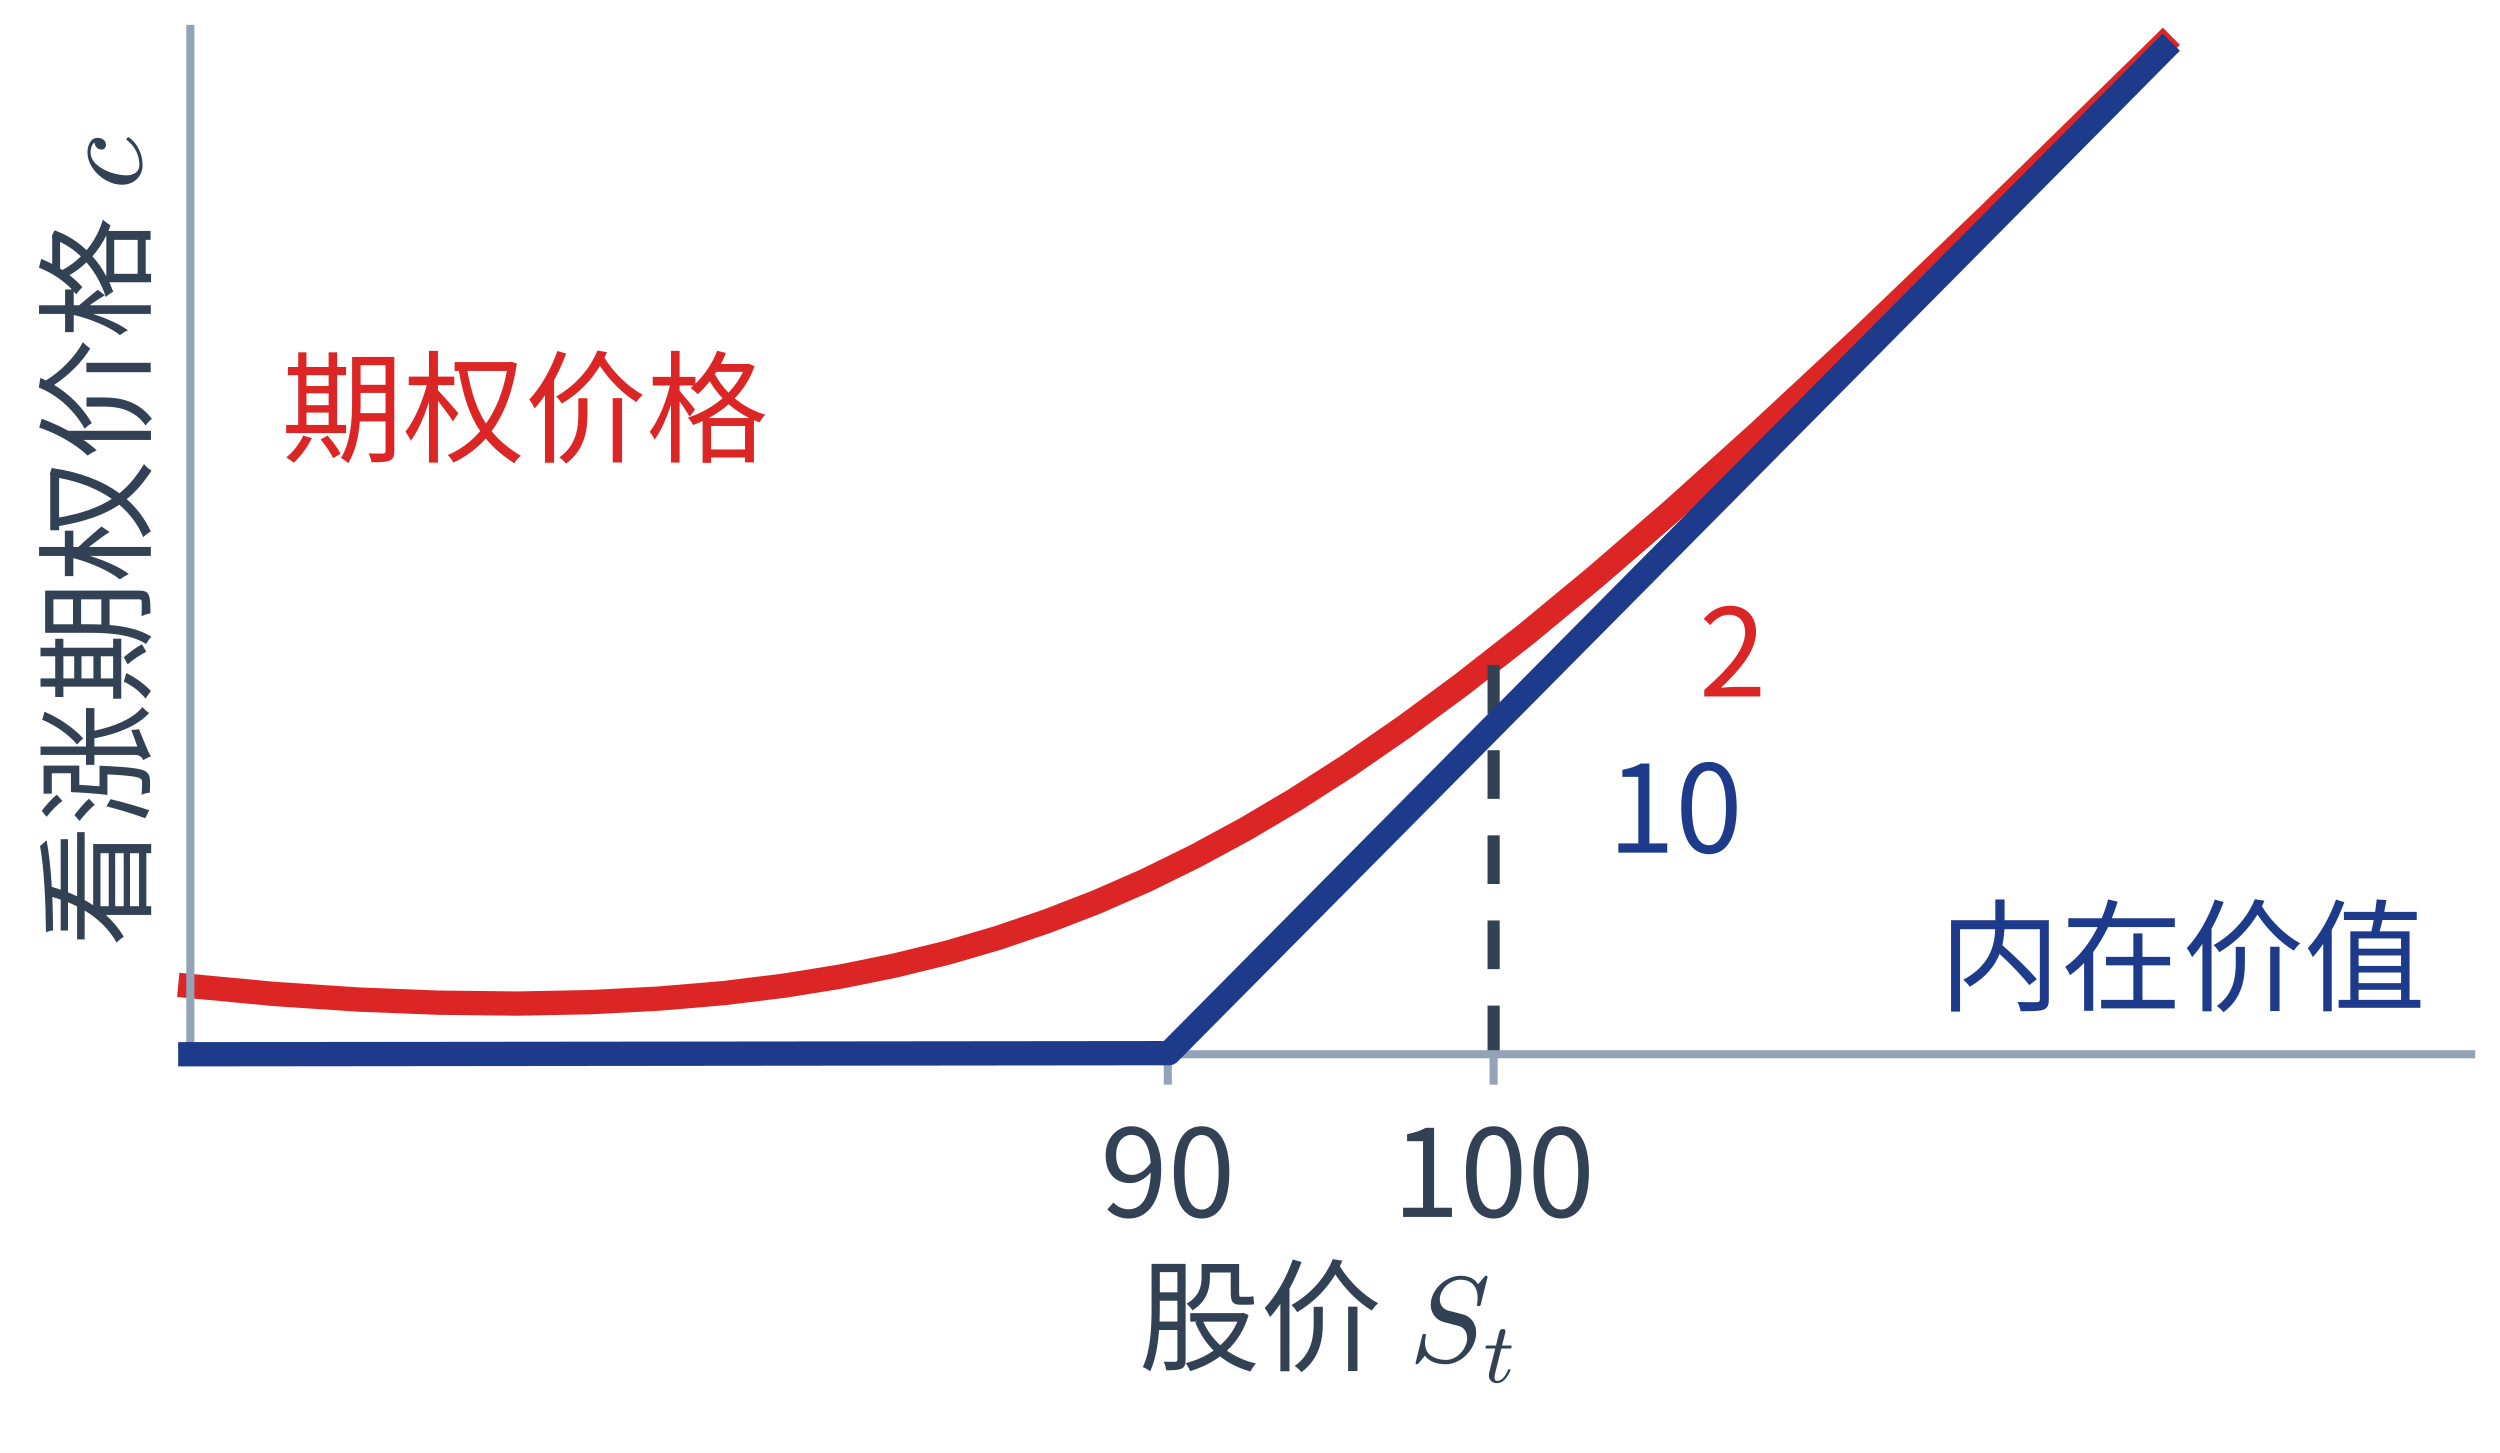
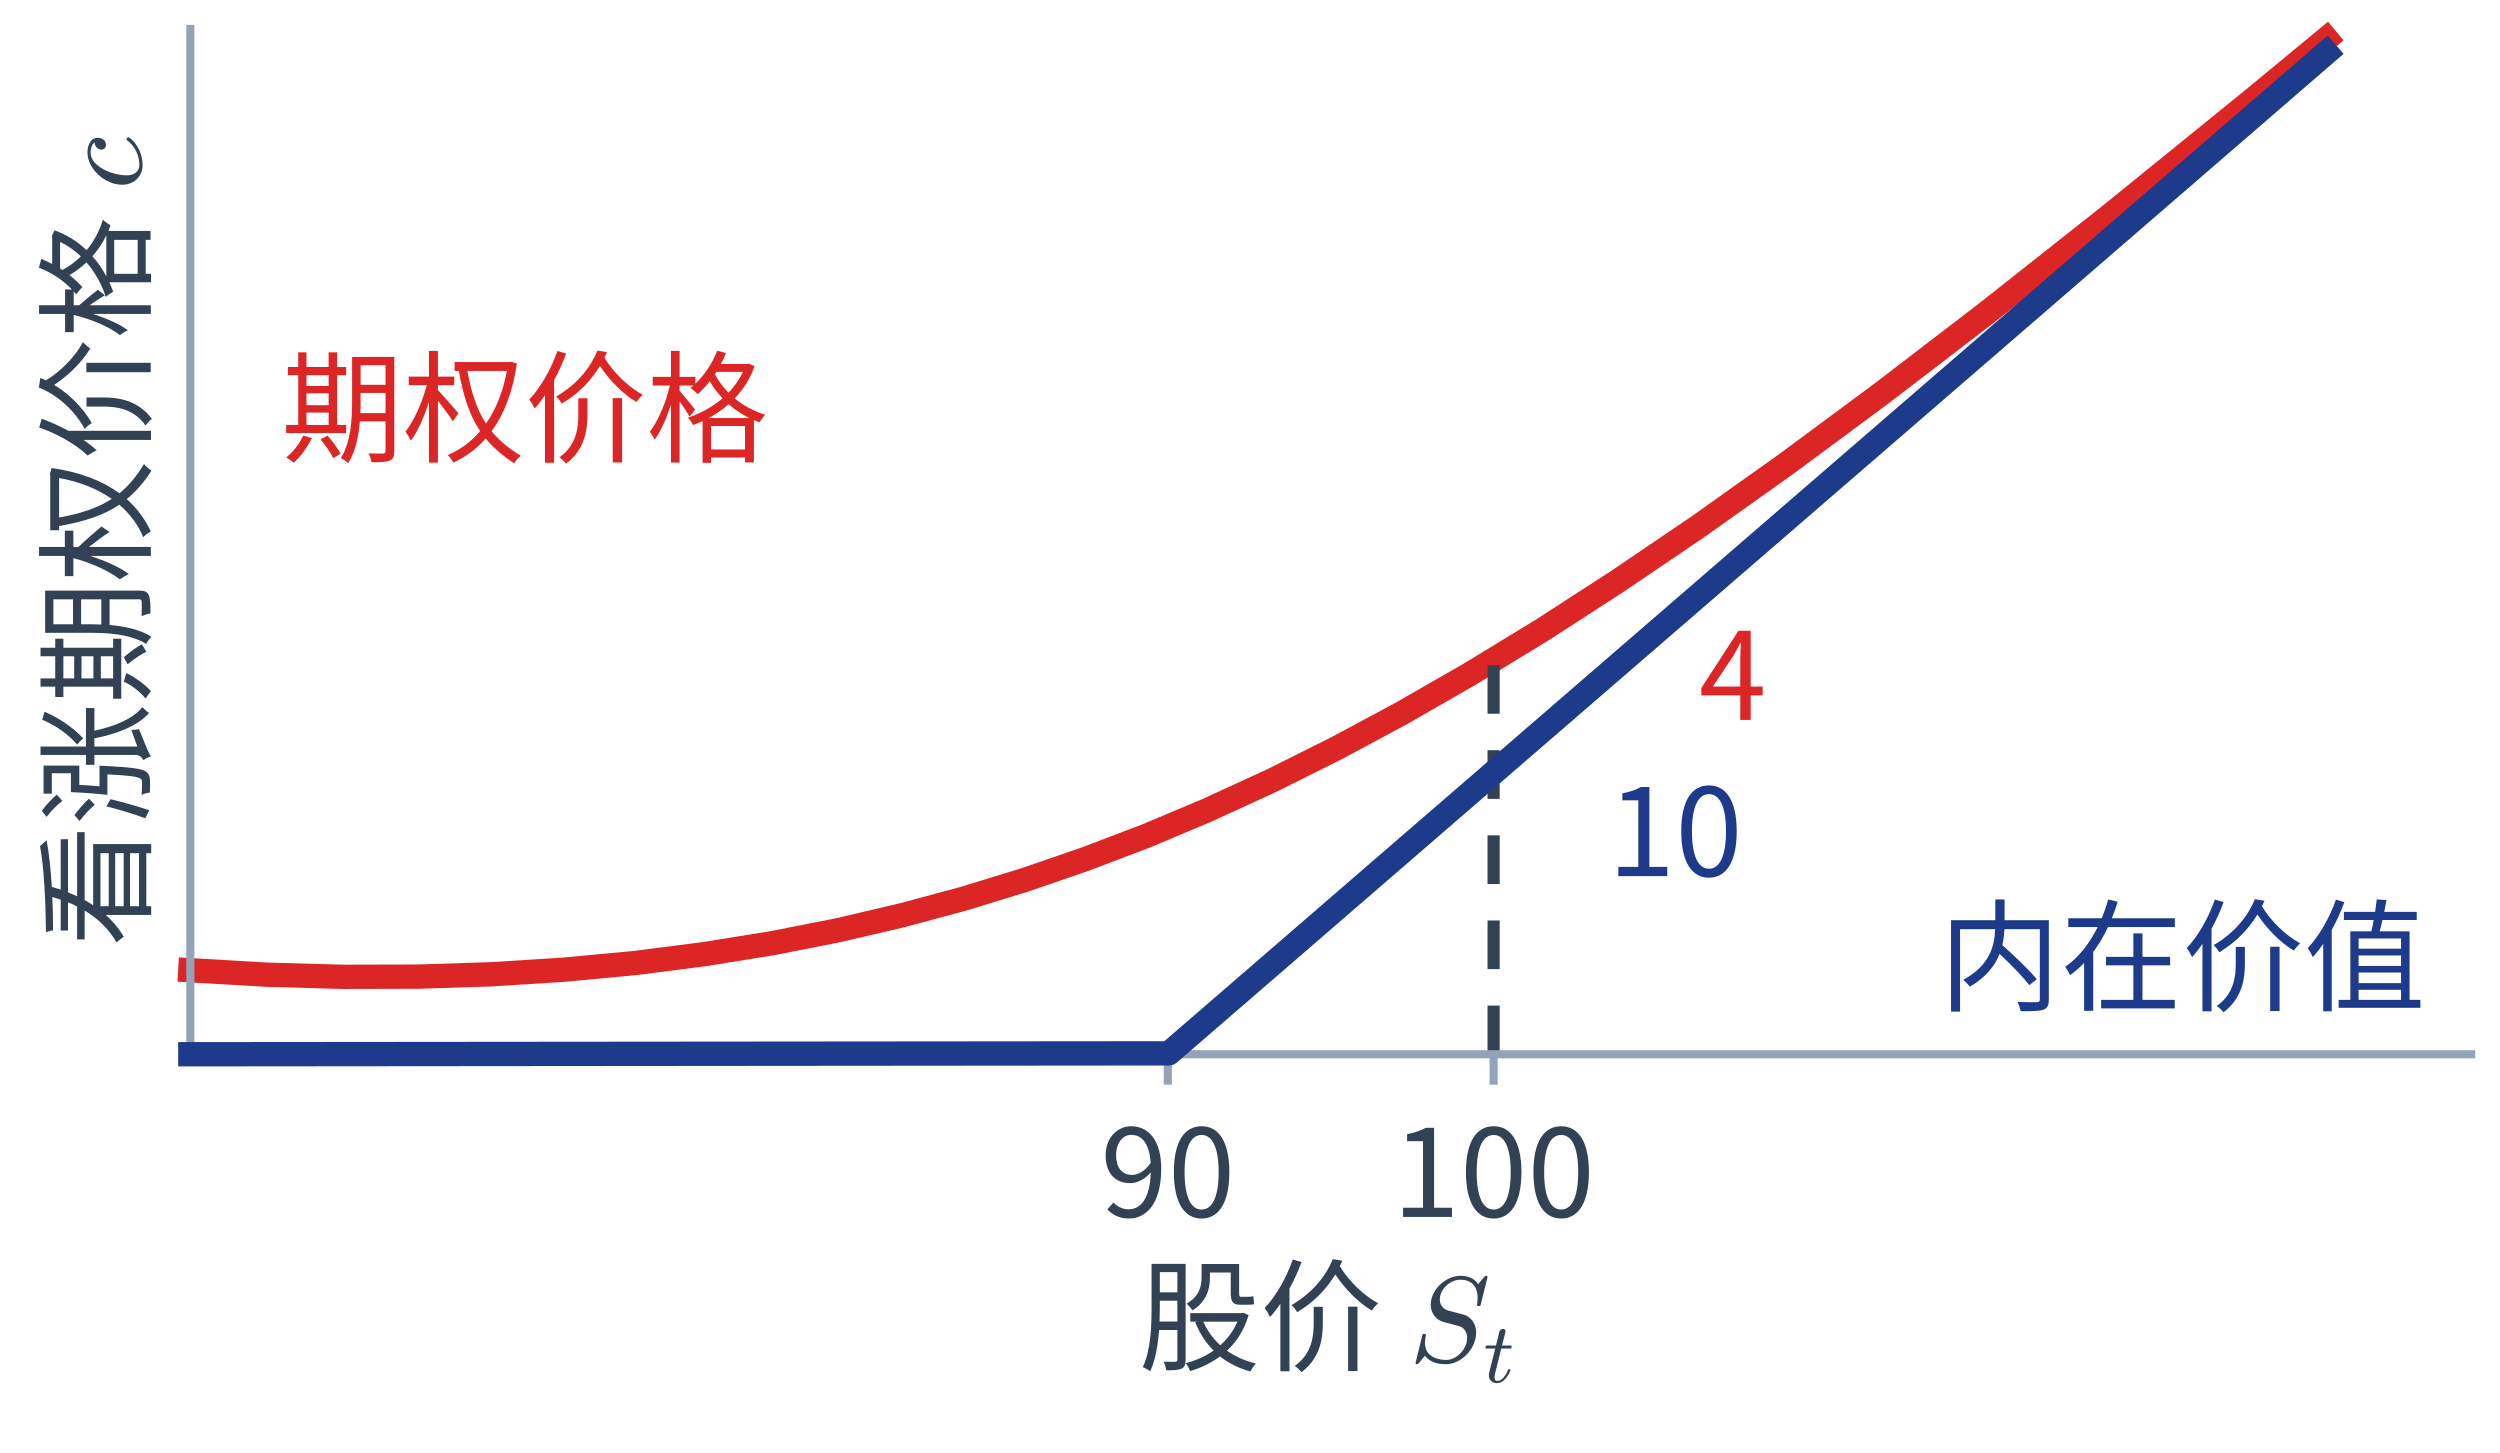
<svg xmlns="http://www.w3.org/2000/svg" xmlns:xlink="http://www.w3.org/1999/xlink" width="246.667pt" height="143.333pt" viewBox="0 0 246.667 143.333" version="1.1">
  <defs>
    <style type="text/css">*{stroke-linejoin: round; stroke-linecap: butt}</style>
  </defs>
  <g id="figure_1">
    <g id="patch_1">
      <path d="M 0 143.33  L 246.67 143.33  L 246.67 0  L 0 0  z " style="fill: #ffffff" />
    </g>
    <g id="axes_1">
      <g id="patch_2">
        <path d="M 18.78 104.02  L 243.82 104.02  L 243.82 2.85  L 18.78 2.85  z " style="fill: #ffffff" />
      </g>
      <g id="matplotlib.axis_1">
        <g id="xtick_1">
          <g id="line2d_1">
            <defs>
              <path id="m5614d77caa" d="M 0 0  L 0 3  " style="stroke: #94a3b8; stroke-width: 0.8" />
            </defs>
            <g>
              <use xlink:href="#m5614d77caa" x="115.223" y="104.023" style="fill: #94a3b8; stroke: #94a3b8; stroke-width: 0.8" />
            </g>
          </g>
          <g id="text_1">
            <g style="fill: #334155" transform="translate(108.5629 120.0738) scale(0.12 -0.12)">
              <defs>
                <path id="NotoSansCJKsc-Regular-39" d="M 1504 -83  C 2381 -83 3206 646 3206 2547  C 3206 4038 2528 4774 1626 4774  C 896 4774 282 4166 282 3251  C 282 2285 794 1779 1574 1779  C 1965 1779 2368 2003 2656 2349  C 2611 896 2086 403 1485 403  C 1178 403 896 538 691 762  L 371 397  C 634 122 992 -83 1504 -83  z M 2650 2842  C 2336 2394 1984 2214 1670 2214  C 1114 2214 832 2624 832 3251  C 832 3898 1178 4320 1632 4320  C 2227 4320 2586 3808 2650 2842  z " transform="scale(0.015625)" />
                <path id="NotoSansCJKsc-Regular-30" d="M 1779 -83  C 2669 -83 3238 723 3238 2362  C 3238 3987 2669 4774 1779 4774  C 883 4774 320 3987 320 2362  C 320 723 883 -83 1779 -83  z M 1779 390  C 1248 390 883 986 883 2362  C 883 3731 1248 4314 1779 4314  C 2310 4314 2675 3731 2675 2362  C 2675 986 2310 390 1779 390  z " transform="scale(0.015625)" />
              </defs>
              <use xlink:href="#NotoSansCJKsc-Regular-39" />
              <use xlink:href="#NotoSansCJKsc-Regular-30" transform="translate(55.49999 0)" />
            </g>
          </g>
        </g>
        <g id="xtick_2">
          <g id="line2d_2">
            <g>
              <use xlink:href="#m5614d77caa" x="147.371" y="104.023" style="fill: #94a3b8; stroke: #94a3b8; stroke-width: 0.8" />
            </g>
          </g>
          <g id="text_2">
            <g style="fill: #334155" transform="translate(137.3813 120.0738) scale(0.12 -0.12)">
              <defs>
                <path id="NotoSansCJKsc-Regular-31" d="M 563 0  L 3136 0  L 3136 486  L 2195 486  L 2195 4691  L 1747 4691  C 1491 4544 1190 4435 774 4358  L 774 3987  L 1613 3987  L 1613 486  L 563 486  L 563 0  z " transform="scale(0.015625)" />
              </defs>
              <use xlink:href="#NotoSansCJKsc-Regular-31" />
              <use xlink:href="#NotoSansCJKsc-Regular-30" transform="translate(55.49999 0)" />
              <use xlink:href="#NotoSansCJKsc-Regular-30" transform="translate(111 0)" />
            </g>
          </g>
        </g>
        <g id="text_3">
          <g style="fill: #334155" transform="translate(112.3371 134.4338) scale(0.12 -0.12)">
            <defs>
              <path id="NotoSansCJKsc-Regular-80a1" d="M 685 5139  L 685 2842  C 685 1894 653 614 224 -294  C 333 -333 525 -442 614 -512  C 896 96 1024 896 1082 1658  L 2042 1658  L 2042 102  C 2042 19 2010 -6 1933 -13  C 1856 -13 1606 -19 1325 -6  C 1389 -134 1440 -339 1459 -461  C 1869 -461 2112 -448 2266 -371  C 2426 -294 2477 -147 2477 96  L 2477 5139  L 685 5139  z M 1120 4704  L 2042 4704  L 2042 3642  L 1120 3642  L 1120 4704  z M 1120 3200  L 2042 3200  L 2042 2106  L 1107 2106  C 1114 2368 1120 2618 1120 2842  L 1120 3200  z M 3315 5133  L 3315 4429  C 3315 3974 3213 3443 2528 3046  C 2611 2976 2778 2790 2835 2694  C 3590 3149 3757 3840 3757 4416  L 3757 4685  L 4851 4685  L 4851 3654  C 4851 3168 4934 2989 5350 2989  C 5427 2989 5690 2989 5773 2989  C 5888 2989 6010 2995 6080 3021  C 6067 3130 6054 3315 6042 3437  C 5965 3418 5850 3405 5773 3405  C 5702 3405 5453 3405 5382 3405  C 5299 3405 5293 3462 5293 3648  L 5293 5133  L 3315 5133  z M 5203 2099  C 4992 1606 4678 1190 4301 858  C 3917 1203 3616 1626 3405 2099  L 5203 2099  z M 2720 2547  L 2720 2099  L 3091 2099  L 2982 2061  C 3219 1485 3539 986 3949 576  C 3507 269 3002 45 2483 -83  C 2566 -192 2669 -378 2714 -506  C 3277 -333 3814 -83 4288 269  C 4742 -90 5280 -358 5888 -525  C 5952 -397 6080 -205 6176 -102  C 5600 32 5082 262 4653 570  C 5158 1043 5562 1658 5792 2445  L 5510 2566  L 5427 2547  L 2720 2547  z " transform="scale(0.015625)" />
              <path id="NotoSansCJKsc-Regular-4ef7" d="M 4627 2886  L 4627 -499  L 5120 -499  L 5120 2886  L 4627 2886  z M 2816 2880  L 2816 2003  C 2816 1395 2746 416 1818 -230  C 1933 -307 2093 -454 2170 -563  C 3181 192 3296 1261 3296 1997  L 3296 2880  L 2816 2880  z M 3821 5389  C 3501 4576 2784 3616 1645 2970  C 1754 2886 1888 2707 1946 2598  C 2861 3136 3514 3853 3955 4582  C 4461 3814 5184 3091 5875 2682  C 5952 2803 6099 2976 6208 3066  C 5459 3462 4653 4243 4192 5018  L 4326 5306  L 3821 5389  z M 1715 5370  C 1382 4403 832 3443 237 2816  C 326 2707 467 2458 518 2342  C 704 2547 890 2784 1062 3040  L 1062 -512  L 1542 -512  L 1542 3834  C 1786 4282 2003 4762 2176 5235  L 1715 5370  z " transform="scale(0.015625)" />
              <path id="NotoSansCJKsc-Regular-20" transform="scale(0.015625)" />
              <path id="Cmmi10-53" d="M 391 -141  Q 372 -141 356 -119  Q 341 -97 341 -78  L 709 1416  Q 722 1453 763 1453  L 838 1453  Q 863 1453 877 1434  Q 891 1416 891 1388  Q 838 1169 838 997  Q 838 534 1156 309  Q 1475 84 1959 84  Q 2169 84 2372 187  Q 2575 291 2726 456  Q 2878 622 2968 826  Q 3059 1031 3059 1241  Q 3059 1466 2940 1642  Q 2822 1819 2613 1869  L 1831 2075  Q 1516 2159 1328 2414  Q 1141 2669 1141 2988  Q 1141 3372 1369 3728  Q 1597 4084 1964 4298  Q 2331 4513 2713 4513  Q 3006 4513 3251 4405  Q 3497 4297 3628 4063  L 3994 4494  Q 4031 4513 4038 4513  L 4078 4513  Q 4103 4513 4118 4491  Q 4134 4469 4134 4447  L 3763 2963  Q 3753 2919 3713 2919  L 3634 2919  Q 3578 2919 3578 2988  Q 3609 3191 3609 3341  Q 3609 3638 3507 3858  Q 3406 4078 3201 4192  Q 2997 4306 2694 4306  Q 2438 4306 2184 4159  Q 1931 4013 1775 3769  Q 1619 3525 1619 3263  Q 1619 3056 1739 2897  Q 1859 2738 2059 2681  L 2841 2478  Q 3053 2422 3211 2280  Q 3369 2138 3450 1942  Q 3531 1747 3531 1516  Q 3531 1213 3403 917  Q 3275 622 3045 378  Q 2816 134 2525 -3  Q 2234 -141 1931 -141  Q 1169 -141 838 306  L 481 -122  Q 444 -141 434 -141  L 391 -141  z " transform="scale(0.015625)" />
              <path id="Cmmi10-74" d="M 397 519  Q 397 613 416 697  L 878 2534  L 206 2534  Q 141 2534 141 2619  Q 166 2759 225 2759  L 934 2759  L 1191 3803  Q 1216 3888 1291 3947  Q 1366 4006 1459 4006  Q 1541 4006 1595 3957  Q 1650 3909 1650 3828  Q 1650 3809 1648 3798  Q 1647 3788 1644 3775  L 1388 2759  L 2047 2759  Q 2113 2759 2113 2675  Q 2109 2659 2100 2621  Q 2091 2584 2075 2559  Q 2059 2534 2028 2534  L 1331 2534  L 872 684  Q 825 503 825 372  Q 825 97 1013 97  Q 1294 97 1511 361  Q 1728 625 1844 941  Q 1869 978 1894 978  L 1972 978  Q 1997 978 2012 961  Q 2028 944 2028 922  Q 2028 909 2022 903  Q 1881 516 1612 222  Q 1344 -72 997 -72  Q 744 -72 570 93  Q 397 259 397 519  z " transform="scale(0.015625)" />
            </defs>
            <use xlink:href="#NotoSansCJKsc-Regular-80a1" transform="translate(0 0.796875)" />
            <use xlink:href="#NotoSansCJKsc-Regular-4ef7" transform="translate(99.99998 0.796875)" />
            <use xlink:href="#NotoSansCJKsc-Regular-20" transform="translate(200 0.796875)" />
            <use xlink:href="#Cmmi10-53" transform="translate(222.4 0.796875)" />
            <use xlink:href="#Cmmi10-74" transform="translate(283.6793 -16.20938) scale(0.7)" />
          </g>
        </g>
      </g>
      <g id="matplotlib.axis_2">
        <g id="text_4">
          <g style="fill: #334155" transform="translate(14.02875 93.39629) rotate(-90) scale(0.12 -0.12)">
            <defs>
              <path id="NotoSansCJKsc-Regular-770b" d="M 2125 1370  L 4915 1370  L 4915 922  L 2125 922  L 2125 1370  z M 2125 1709  L 2125 2144  L 4915 2144  L 4915 1709  L 2125 1709  z M 2125 589  L 4915 589  L 4915 115  L 2125 115  L 2125 589  z M 5286 5325  C 4262 5120 2317 5024 755 5011  C 800 4909 845 4749 851 4640  C 1408 4640 2010 4653 2611 4678  C 2566 4531 2522 4384 2470 4237  L 845 4237  L 845 3853  L 2330 3853  C 2266 3693 2195 3533 2112 3373  L 378 3373  L 378 2976  L 1894 2976  C 1491 2298 941 1709 211 1293  C 314 1197 454 1024 518 915  C 960 1178 1338 1498 1664 1862  L 1664 -525  L 2125 -525  L 2125 -269  L 4915 -269  L 4915 -525  L 5395 -525  L 5395 2528  L 2176 2528  C 2272 2675 2362 2822 2445 2976  L 6022 2976  L 6022 3373  L 2643 3373  C 2720 3533 2790 3693 2854 3853  L 5651 3853  L 5651 4237  L 2995 4237  L 3142 4704  C 4064 4762 4947 4851 5594 4979  L 5286 5325  z " transform="scale(0.015625)" />
              <path id="NotoSansCJKsc-Regular-6da8" d="M 429 4979  C 736 4736 1101 4384 1267 4147  L 1594 4442  C 1421 4666 1050 5005 742 5235  L 429 4979  z M 211 3245  C 518 3008 883 2669 1062 2445  L 1382 2746  C 1197 2970 819 3290 518 3514  L 211 3245  z M 352 -211  L 774 -422  C 973 166 1197 947 1357 1613  L 979 1830  C 800 1114 544 294 352 -211  z M 5536 5210  C 5242 4499 4755 3814 4230 3373  C 4326 3296 4493 3130 4557 3053  C 5094 3546 5626 4301 5958 5088  L 5536 5210  z M 1728 3699  C 1702 3085 1645 2278 1581 1779  L 2662 1779  C 2605 595 2534 141 2426 26  C 2374 -32 2323 -51 2214 -45  C 2118 -45 1862 -45 1581 -19  C 1651 -141 1690 -320 1702 -454  C 1984 -474 2266 -474 2413 -454  C 2586 -442 2688 -397 2790 -275  C 2957 -90 3034 480 3110 1997  C 3117 2061 3117 2195 3117 2195  L 2035 2195  C 2061 2522 2093 2899 2112 3258  L 3123 3258  L 3123 5139  L 1645 5139  L 1645 4704  L 2720 4704  L 2720 3699  L 1728 3699  z M 3610 -518  C 3706 -435 3878 -352 5043 115  C 5024 205 4998 390 4998 518  L 4128 205  L 4128 2464  L 4557 2464  C 4794 1242 5222 179 5894 -416  C 5958 -301 6106 -147 6202 -64  C 5594 422 5184 1389 4960 2464  L 6150 2464  L 6150 2906  L 4128 2906  L 4128 5299  L 3686 5299  L 3686 2906  L 3162 2906  L 3162 2464  L 3686 2464  L 3686 314  C 3686 58 3520 -58 3411 -115  C 3482 -211 3578 -403 3610 -518  z " transform="scale(0.015625)" />
              <path id="NotoSansCJKsc-Regular-671f" d="M 1139 915  C 947 486 608 58 250 -230  C 365 -301 557 -435 646 -512  C 992 -192 1363 301 1594 787  L 1139 915  z M 2054 717  C 2304 416 2598 -6 2714 -269  L 3110 -38  C 2976 224 2682 621 2426 915  L 2054 717  z M 5472 4621  L 5472 3590  L 4160 3590  L 4160 4621  L 5472 4621  z M 3712 5056  L 3712 2733  C 3712 1811 3661 589 3123 -262  C 3232 -314 3430 -454 3507 -538  C 3891 70 4058 890 4122 1664  L 5472 1664  L 5472 109  C 5472 6 5434 -19 5344 -26  C 5248 -32 4922 -32 4582 -19  C 4646 -147 4717 -358 4736 -486  C 5203 -486 5510 -480 5690 -397  C 5875 -320 5933 -173 5933 102  L 5933 5056  L 3712 5056  z M 5472 3162  L 5472 2099  L 4147 2099  C 4160 2323 4160 2534 4160 2733  L 4160 3162  L 5472 3162  z M 2477 5299  L 2477 4525  L 1312 4525  L 1312 5299  L 877 5299  L 877 4525  L 333 4525  L 333 4096  L 877 4096  L 877 1478  L 243 1478  L 243 1050  L 3398 1050  L 3398 1478  L 2925 1478  L 2925 4096  L 3398 4096  L 3398 4525  L 2925 4525  L 2925 5299  L 2477 5299  z M 1312 4096  L 2477 4096  L 2477 3526  L 1312 3526  L 1312 4096  z M 1312 3142  L 2477 3142  L 2477 2515  L 1312 2515  L 1312 3142  z M 1312 2125  L 2477 2125  L 2477 1478  L 1312 1478  L 1312 2125  z " transform="scale(0.015625)" />
              <path id="NotoSansCJKsc-Regular-6743" d="M 5459 4320  C 5254 3206 4870 2278 4358 1549  C 3878 2291 3584 3181 3379 4320  L 5459 4320  z M 2707 4787  L 2707 4320  L 2931 4320  C 3162 3002 3488 1990 4051 1152  C 3558 576 2976 154 2342 -109  C 2451 -198 2579 -390 2643 -506  C 3277 -211 3853 205 4346 762  C 4736 282 5229 -141 5850 -544  C 5920 -403 6067 -243 6195 -147  C 5549 237 5050 659 4653 1146  C 5299 2022 5766 3200 5984 4710  L 5683 4806  L 5600 4787  L 2707 4787  z M 1357 5376  L 1357 4019  L 294 4019  L 294 3571  L 1242 3571  C 1011 2682 563 1664 122 1126  C 211 1005 339 794 403 653  C 762 1114 1107 1901 1357 2694  L 1357 -506  L 1830 -506  L 1830 2752  C 2106 2400 2470 1907 2618 1664  L 2906 2093  C 2752 2278 2035 3104 1830 3302  L 1830 3571  L 2688 3571  L 2688 4019  L 1830 4019  L 1830 5376  L 1357 5376  z " transform="scale(0.015625)" />
              <path id="NotoSansCJKsc-Regular-683c" d="M 3680 4269  L 5082 4269  C 4890 3866 4627 3494 4320 3174  C 4013 3488 3776 3821 3603 4147  L 3680 4269  z M 1293 5376  L 1293 4006  L 333 4006  L 333 3552  L 1235 3552  C 1037 2669 608 1664 179 1120  C 262 1011 384 826 429 698  C 749 1120 1056 1818 1293 2541  L 1293 -506  L 1747 -506  L 1747 2720  C 1946 2438 2170 2093 2272 1914  L 2560 2278  C 2445 2445 1920 3078 1747 3270  L 1747 3552  L 2477 3552  L 2323 3424  C 2432 3347 2618 3181 2701 3098  C 2918 3290 3136 3520 3334 3776  C 3507 3475 3731 3168 4006 2880  C 3462 2413 2822 2067 2182 1862  C 2278 1766 2400 1587 2458 1472  C 2624 1536 2790 1600 2957 1677  L 2957 -518  L 3405 -518  L 3405 -237  L 5190 -237  L 5190 -493  L 5658 -493  L 5658 1728  L 5952 1613  C 6022 1734 6157 1920 6253 2016  C 5619 2208 5082 2509 4646 2874  C 5094 3341 5459 3904 5690 4563  L 5389 4704  L 5299 4685  L 3917 4685  C 4019 4870 4109 5062 4186 5261  L 3725 5382  C 3475 4730 3059 4102 2579 3648  L 2579 4006  L 1747 4006  L 1747 5376  L 1293 5376  z M 3405 186  L 3405 1421  L 5190 1421  L 5190 186  L 3405 186  z M 3270 1837  C 3648 2035 4000 2278 4326 2566  C 4640 2291 5005 2042 5421 1837  L 3270 1837  z " transform="scale(0.015625)" />
              <path id="Cmmi10-63" d="M 750 763  Q 750 484 892 290  Q 1034 97 1300 97  Q 1681 97 2032 272  Q 2384 447 2606 756  Q 2625 775 2656 775  Q 2688 775 2720 739  Q 2753 703 2753 672  Q 2753 647 2741 634  Q 2506 306 2109 117  Q 1713 -72 1288 -72  Q 981 -72 747 73  Q 513 219 384 462  Q 256 706 256 1013  Q 256 1444 497 1869  Q 738 2294 1138 2561  Q 1538 2828 1978 2828  Q 2266 2828 2495 2689  Q 2725 2550 2725 2278  Q 2725 2103 2623 1979  Q 2522 1856 2350 1856  Q 2247 1856 2176 1920  Q 2106 1984 2106 2088  Q 2106 2238 2215 2344  Q 2325 2450 2472 2450  L 2484 2450  Q 2409 2559 2267 2611  Q 2125 2663 1972 2663  Q 1597 2663 1315 2342  Q 1034 2022 892 1576  Q 750 1131 750 763  z " transform="scale(0.015625)" />
            </defs>
            <use xlink:href="#NotoSansCJKsc-Regular-770b" transform="translate(0 0.796875)" />
            <use xlink:href="#NotoSansCJKsc-Regular-6da8" transform="translate(99.99998 0.796875)" />
            <use xlink:href="#NotoSansCJKsc-Regular-671f" transform="translate(200 0.796875)" />
            <use xlink:href="#NotoSansCJKsc-Regular-6743" transform="translate(300 0.796875)" />
            <use xlink:href="#NotoSansCJKsc-Regular-4ef7" transform="translate(399.9999 0.796875)" />
            <use xlink:href="#NotoSansCJKsc-Regular-683c" transform="translate(499.9999 0.796875)" />
            <use xlink:href="#NotoSansCJKsc-Regular-20" transform="translate(599.9999 0.796875)" />
            <use xlink:href="#Cmmi10-63" transform="translate(622.3999 0.796875)" />
          </g>
        </g>
      </g>
      <g id="line2d_3">
-         <path d="M 18.78 97.29  L 27.04 98.07  L 35.31 98.62  L 43.20 98.93  L 51.09 99.02  L 58.23 98.88  L 64.99 98.53  L 71.37 97.99  L 77.39 97.25  L 83.02 96.34  L 88.28 95.27  L 93.54 93.98  L 98.42 92.55  L 103.31 90.89  L 108.19 89.00  L 113.08 86.86  L 117.96 84.46  L 122.84 81.82  L 127.73 78.93  L 132.99 75.56  L 138.62 71.67  L 144.26 67.51  L 150.65 62.51  L 157.41 56.92  L 164.92 50.43  L 173.56 42.65  L 183.71 33.21  L 196.10 21.34  L 211.88 5.91  L 213.39 4.42  L 213.39 4.42  " style="fill: none; stroke: #dc2626; stroke-width: 2.4; stroke-linecap: square" />
+         <path d="M 18.78 95.73  L 26.29 96.17  L 33.81 96.38  L 41.32 96.36  L 48.46 96.13  L 55.60 95.68  L 62.73 95.01  L 69.50 94.14  L 76.26 93.05  L 82.65 91.79  L 89.03 90.30  L 95.04 88.68  L 101.05 86.84  L 107.06 84.77  L 113.08 82.48  L 119.09 79.95  L 125.47 77.02  L 131.86 73.83  L 138.25 70.40  L 145.01 66.52  L 152.15 62.17  L 159.66 57.31  L 167.55 51.96  L 176.19 45.82  L 185.58 38.87  L 196.10 30.81  L 208.13 21.30  L 222.03 10.03  L 229.54 3.83  L 229.54 3.83  " style="fill: none; stroke: #dc2626; stroke-width: 2.4; stroke-linecap: square" />
      </g>
      <g id="line2d_4">
        <path d="M 147.37 104.02  L 147.37 65.11  " clip-path="url(#pf9b7e9da21)" style="fill: none; stroke-dasharray: 4.8,3.6; stroke-dashoffset: 0; stroke: #334155; stroke-width: 1.2" />
      </g>
      <g id="patch_3">
        <path d="M 18.78 104.02  L 18.78 2.85  " style="fill: none; stroke: #94a3b8; stroke-width: 0.8; stroke-linejoin: miter; stroke-linecap: square" />
      </g>
      <g id="patch_4">
        <path d="M 18.78 104.02  L 243.82 104.02  " style="fill: none; stroke: #94a3b8; stroke-width: 0.8; stroke-linejoin: miter; stroke-linecap: square" />
      </g>
      <g id="line2d_5">
-         <path d="M 18.78 104.02  L 115.33 103.91  L 213.39 5.01  L 213.39 5.01  " style="fill: none; stroke: #1e3a8a; stroke-width: 2.4; stroke-linecap: square" />
+         <path d="M 18.78 104.02  L 115.33 103.93  L 229.54 5.19  L 229.54 5.19  " style="fill: none; stroke: #1e3a8a; stroke-width: 2.4; stroke-linecap: square" />
      </g>
      <g id="text_5">
-         <g style="fill: #1e3a8a" transform="translate(158.6233 84.1282) scale(0.12 -0.12)">
+         <g style="fill: #1e3a8a" transform="translate(158.6233 86.44442) scale(0.12 -0.12)">
          <use xlink:href="#NotoSansCJKsc-Regular-31" />
          <use xlink:href="#NotoSansCJKsc-Regular-30" transform="translate(55.49999 0)" />
        </g>
      </g>
      <g id="text_6">
-         <g style="fill: #dc2626" transform="translate(167.6248 68.71883) scale(0.12 -0.12)">
+         <g style="fill: #dc2626" transform="translate(167.6248 71.03506) scale(0.12 -0.12)">
          <defs>
-             <path id="NotoSansCJKsc-Regular-32" d="M 282 0  L 3232 0  L 3232 506  L 1933 506  C 1696 506 1408 480 1165 461  C 2266 1504 3008 2458 3008 3398  C 3008 4230 2477 4774 1638 4774  C 1043 4774 634 4506 256 4090  L 595 3757  C 858 4070 1184 4301 1568 4301  C 2150 4301 2432 3910 2432 3373  C 2432 2566 1754 1632 282 346  L 282 0  z " transform="scale(0.015625)" />
+             <path id="NotoSansCJKsc-Regular-34" d="M 2176 0  L 2726 0  L 2726 1293  L 3354 1293  L 3354 1760  L 2726 1760  L 2726 4691  L 2080 4691  L 128 1677  L 128 1293  L 2176 1293  L 2176 0  z M 2176 1760  L 736 1760  L 1805 3360  C 1939 3590 2067 3827 2182 4051  L 2208 4051  C 2195 3814 2176 3430 2176 3200  L 2176 1760  z " transform="scale(0.015625)" />
          </defs>
-           <use xlink:href="#NotoSansCJKsc-Regular-32" />
+           <use xlink:href="#NotoSansCJKsc-Regular-34" />
        </g>
      </g>
      <g id="text_7">
        <g style="fill: #dc2626" transform="translate(27.77907 44.69683) scale(0.12 -0.12)">
          <use xlink:href="#NotoSansCJKsc-Regular-671f" />
          <use xlink:href="#NotoSansCJKsc-Regular-6743" transform="translate(99.99998 0)" />
          <use xlink:href="#NotoSansCJKsc-Regular-4ef7" transform="translate(200 0)" />
          <use xlink:href="#NotoSansCJKsc-Regular-683c" transform="translate(300 0)" />
        </g>
      </g>
      <g id="text_8">
        <g style="fill: #1e3a8a" transform="translate(191.3159 98.82416) scale(0.12 -0.12)">
          <defs>
            <path id="NotoSansCJKsc-Regular-5185" d="M 634 4282  L 634 -525  L 1107 -525  L 1107 3808  L 2957 3808  C 2925 2963 2688 1907 1274 1146  C 1389 1062 1549 883 1619 781  C 2483 1286 2944 1894 3187 2509  C 3776 1965 4422 1299 4749 864  L 5146 1178  C 4749 1658 3968 2406 3334 2970  C 3398 3258 3430 3539 3443 3808  L 5306 3808  L 5306 128  C 5306 13 5274 -26 5146 -32  C 5018 -32 4582 -38 4128 -19  C 4198 -154 4275 -371 4294 -506  C 4870 -506 5267 -506 5491 -429  C 5709 -346 5779 -192 5779 122  L 5779 4282  L 3450 4282  L 3450 5376  L 2963 5376  L 2963 4282  L 634 4282  z " transform="scale(0.015625)" />
            <path id="NotoSansCJKsc-Regular-5728" d="M 2502 5376  C 2413 5050 2298 4710 2163 4384  L 403 4384  L 403 3923  L 1952 3923  C 1542 3104 979 2342 243 1830  C 320 1722 442 1517 493 1389  C 762 1581 1011 1798 1235 2035  L 1235 -486  L 1715 -486  L 1715 2605  C 2016 3014 2278 3462 2496 3923  L 6010 3923  L 6010 4384  L 2694 4384  C 2810 4672 2912 4966 3002 5254  L 2502 5376  z M 3827 3590  L 3827 2355  L 2387 2355  L 2387 1907  L 3827 1907  L 3827 90  L 2131 90  L 2131 -358  L 6003 -358  L 6003 90  L 4307 90  L 4307 1907  L 5760 1907  L 5760 2355  L 4307 2355  L 4307 3590  L 3827 3590  z " transform="scale(0.015625)" />
            <path id="NotoSansCJKsc-Regular-503c" d="M 3834 5376  C 3814 5184 3782 4954 3750 4723  L 2106 4723  L 2106 4294  L 3674 4294  C 3635 4077 3597 3872 3552 3699  L 2445 3699  L 2445 90  L 1830 90  L 1830 -326  L 6131 -326  L 6131 90  L 5562 90  L 5562 3699  L 3987 3699  C 4038 3872 4090 4077 4134 4294  L 5939 4294  L 5939 4723  L 4230 4723  L 4346 5344  L 3834 5376  z M 2880 90  L 2880 621  L 5114 621  L 5114 90  L 2880 90  z M 2880 2426  L 5114 2426  L 5114 1875  L 2880 1875  L 2880 2426  z M 2880 2784  L 2880 3322  L 5114 3322  L 5114 2784  L 2880 2784  z M 2880 1530  L 5114 1530  L 5114 973  L 2880 973  L 2880 1530  z M 1690 5370  C 1350 4397 794 3443 205 2816  C 288 2701 422 2451 474 2342  C 659 2547 845 2784 1018 3040  L 1018 -512  L 1466 -512  L 1466 3770  C 1722 4230 1946 4730 2131 5229  L 1690 5370  z " transform="scale(0.015625)" />
          </defs>
          <use xlink:href="#NotoSansCJKsc-Regular-5185" />
          <use xlink:href="#NotoSansCJKsc-Regular-5728" transform="translate(99.99998 0)" />
          <use xlink:href="#NotoSansCJKsc-Regular-4ef7" transform="translate(200 0)" />
          <use xlink:href="#NotoSansCJKsc-Regular-503c" transform="translate(300 0)" />
        </g>
      </g>
    </g>
  </g>
  <defs>
    <clipPath id="pf9b7e9da21">
      <rect x="18.777" y="2.85" width="225.039" height="101.173" />
    </clipPath>
  </defs>
</svg>
